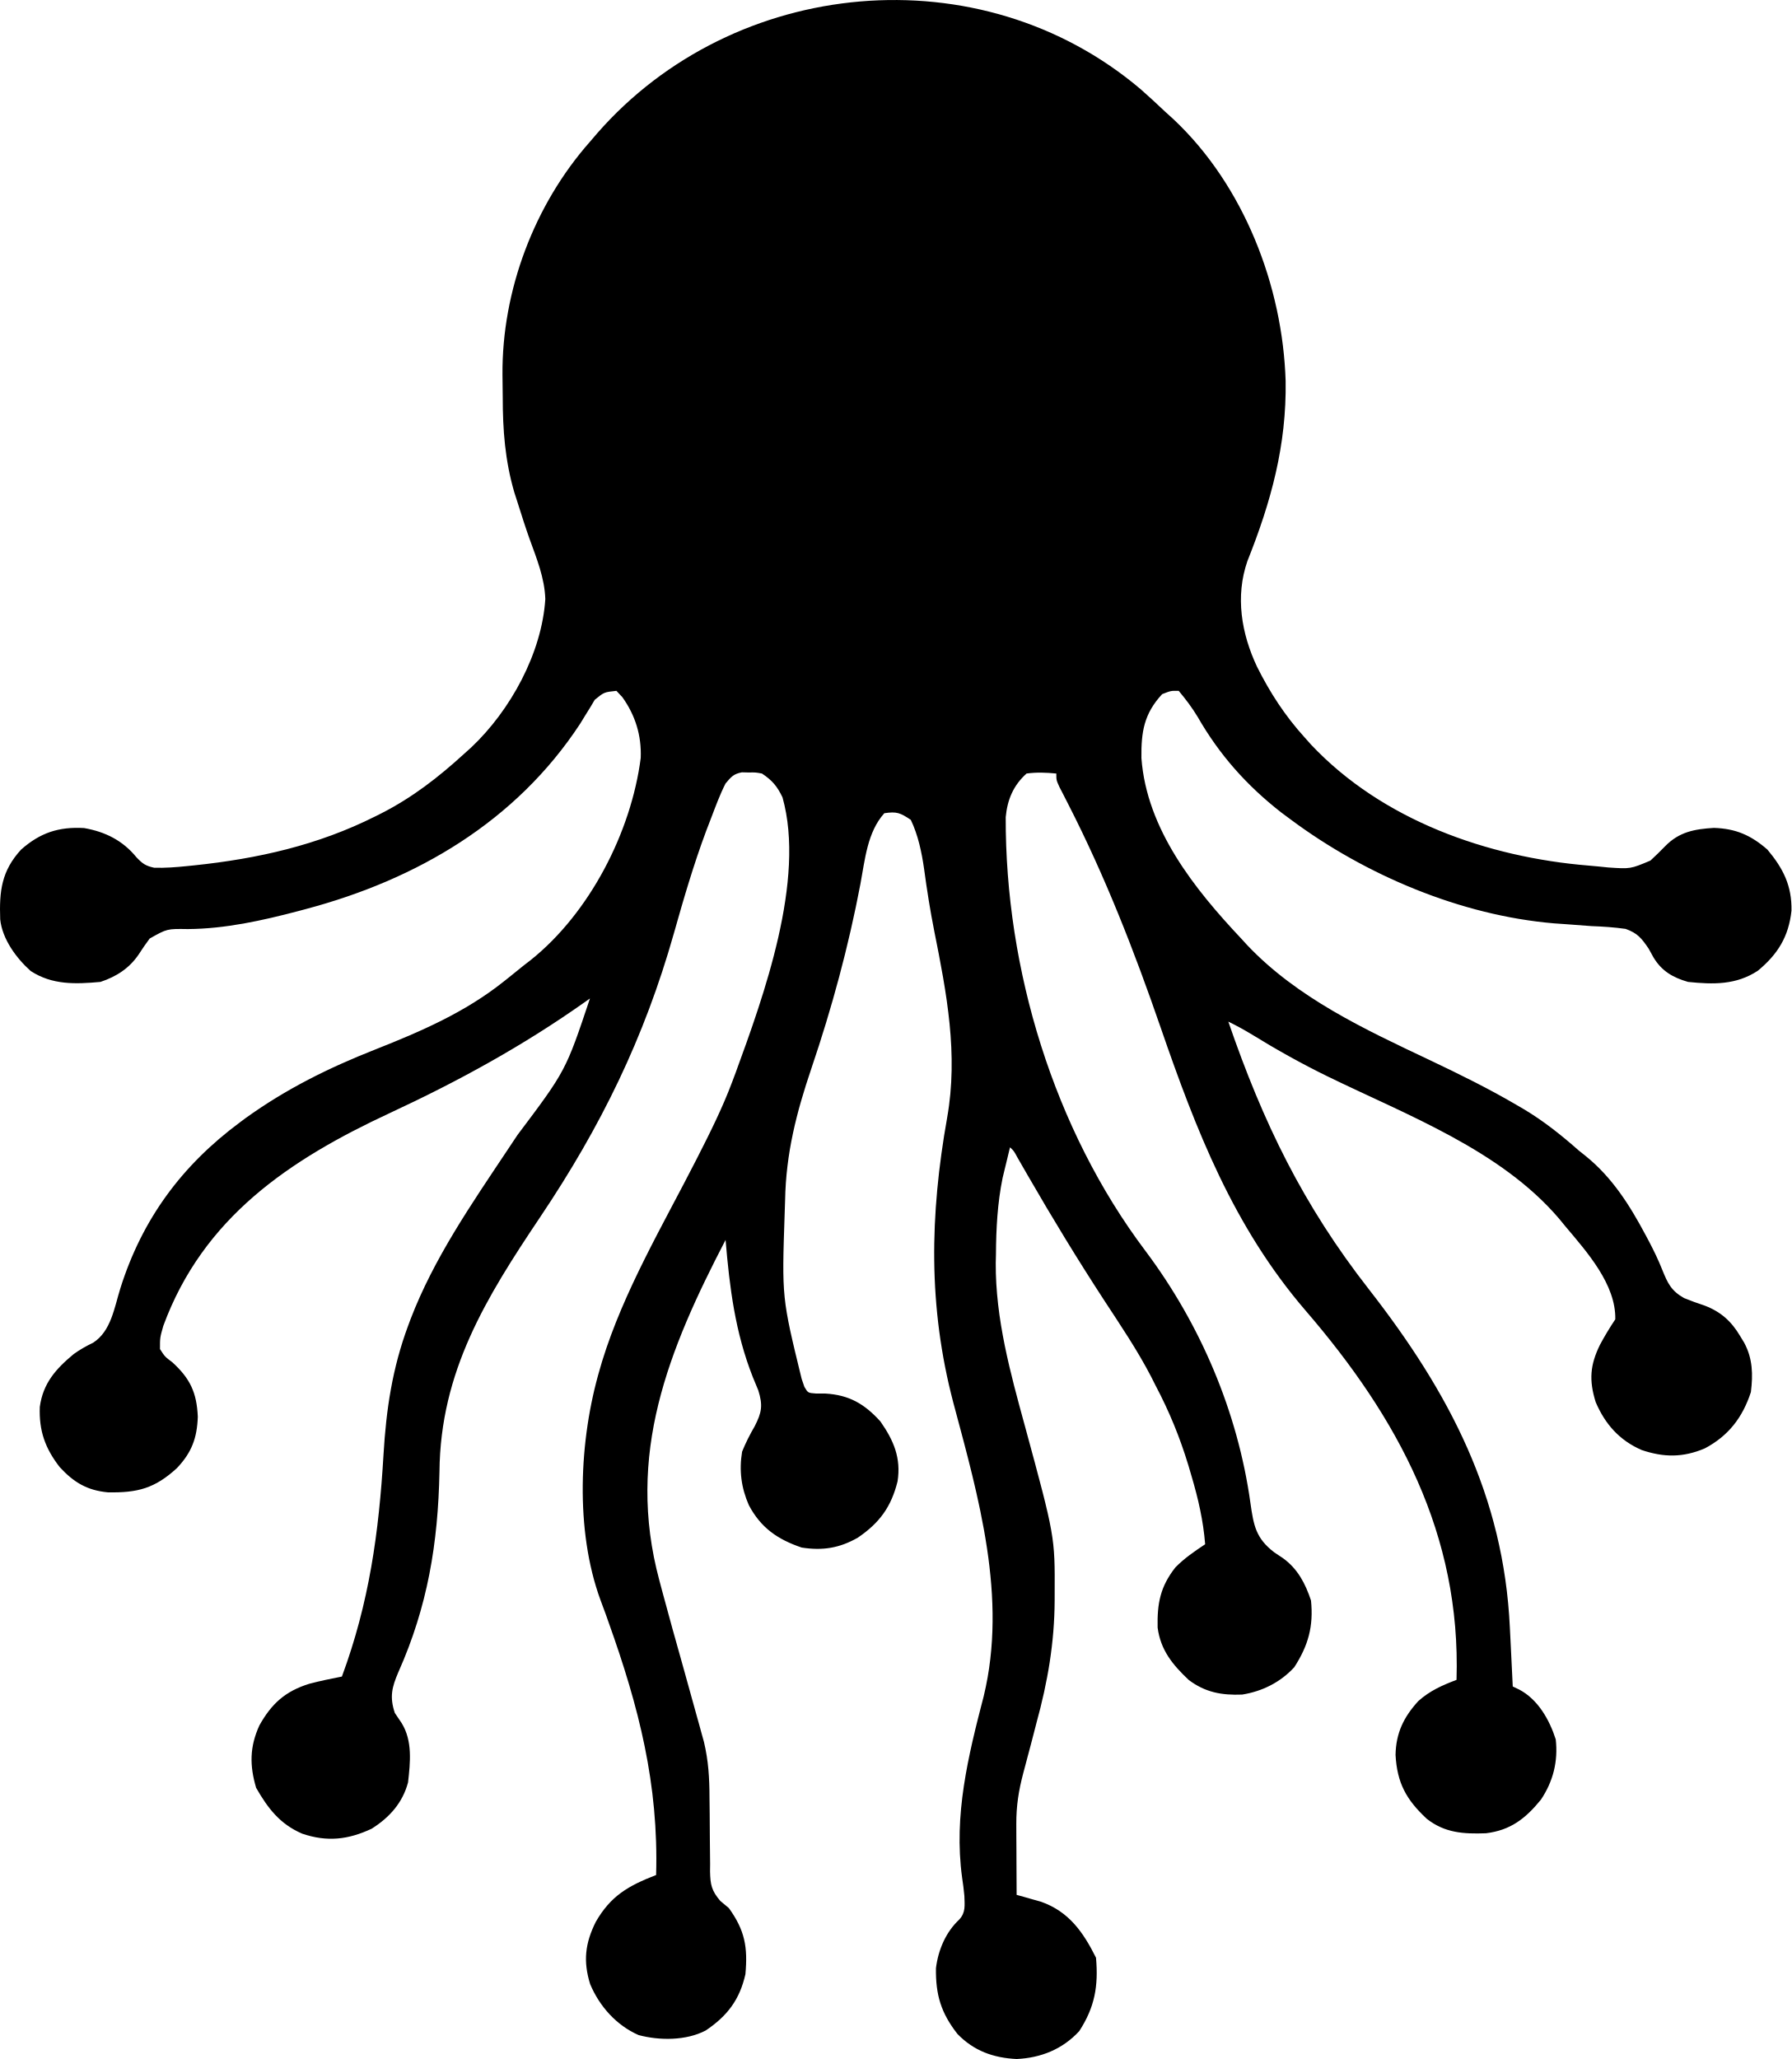
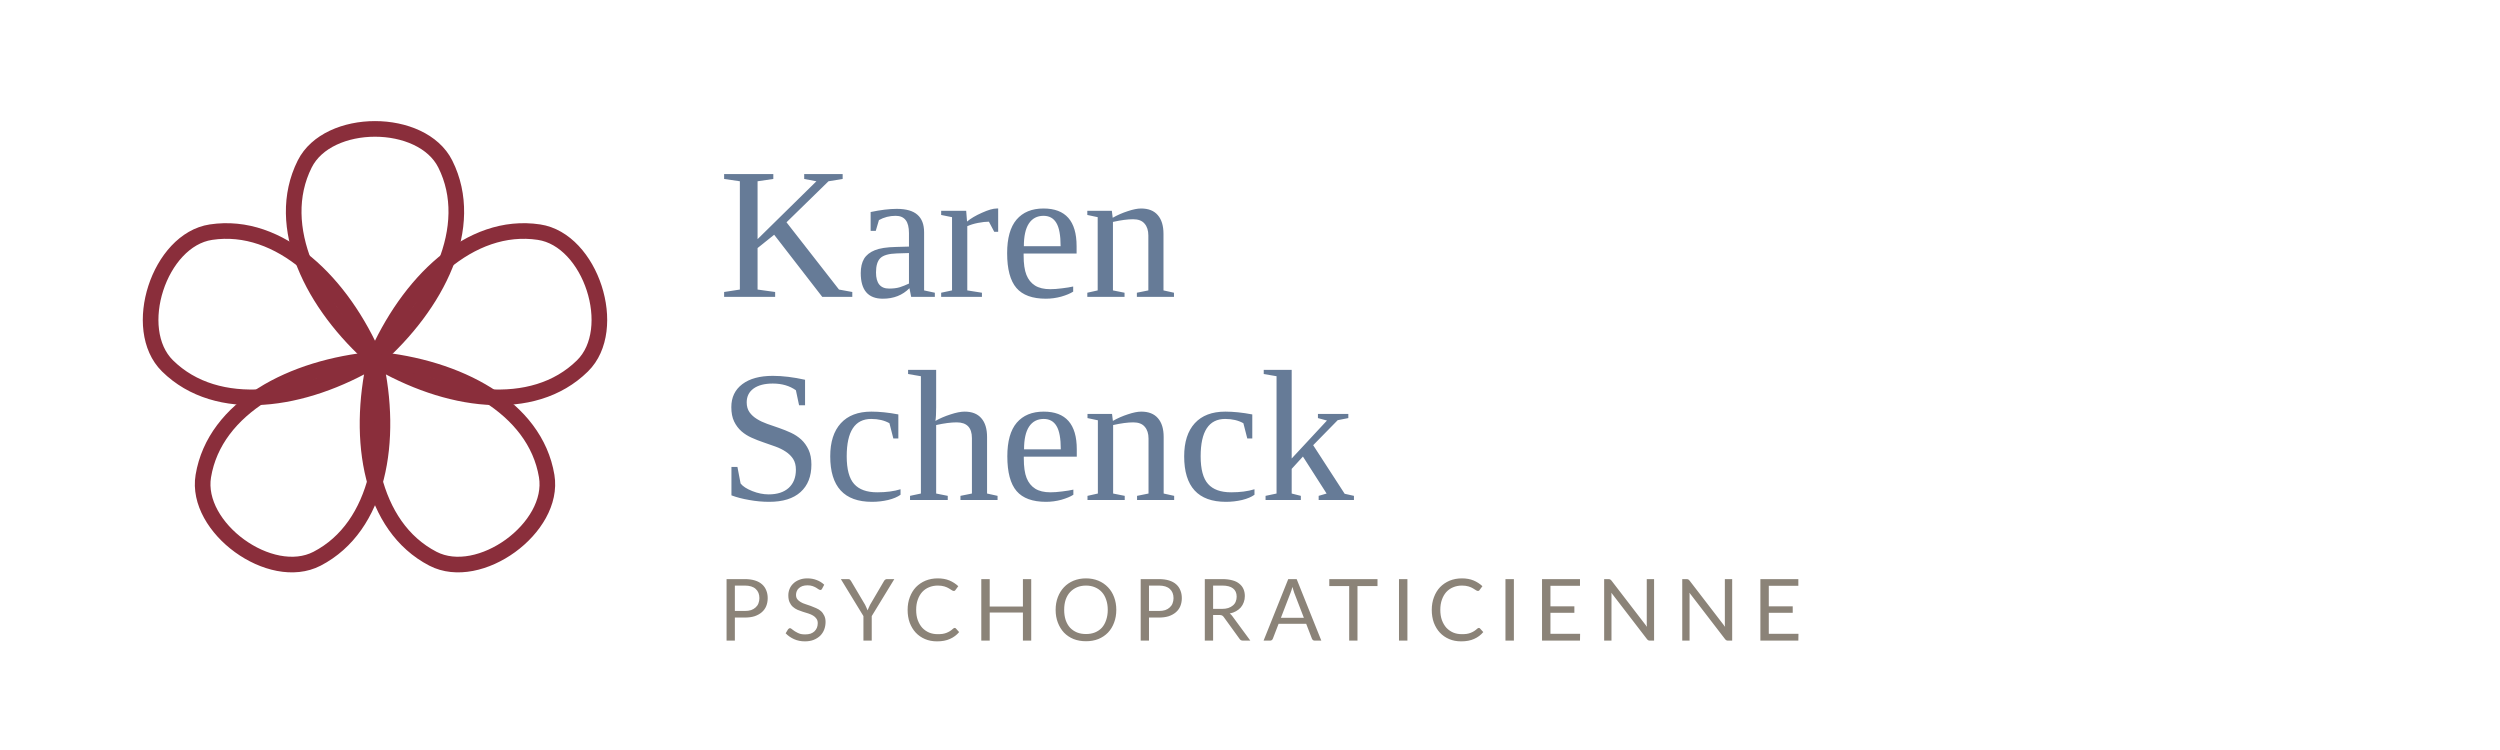
- <svg xmlns="http://www.w3.org/2000/svg" viewBox="241.63 201.15 541.64 622.47">
-   <path d="M0 0 C2.54 2.235 5.009 4.529 7.469 6.852 C8.292 7.599 9.116 8.347 9.965 9.117 C31.173 29.101 42.885 59.394 43.801 88.166 C44.108 107.541 39.4 124.716 32.253 142.598 C28.527 153.305 30.413 164.519 35.168 174.602 C39.068 182.4 43.601 189.367 49.469 195.852 C50.465 196.969 50.465 196.969 51.48 198.109 C73.005 220.946 104.777 232.174 135.451 234.685 C137.413 234.847 139.373 235.048 141.332 235.25 C148.047 235.71 148.047 235.71 154.09 233.168 C155.615 231.767 157.1 230.321 158.539 228.832 C162.78 224.479 167.434 223.64 173.281 223.289 C179.889 223.488 184.505 225.514 189.469 229.852 C194.274 235.606 196.873 240.776 196.738 248.316 C195.903 256.176 192.575 261.507 186.566 266.477 C179.981 270.793 173.116 270.643 165.469 269.852 C160.868 268.525 157.514 266.587 155.007 262.425 C154.524 261.55 154.041 260.675 153.543 259.773 C151.392 256.628 150.205 255.115 146.588 253.822 C143.116 253.329 139.723 253.105 136.219 252.977 C133.691 252.793 131.164 252.603 128.637 252.406 C127.407 252.32 126.178 252.233 124.912 252.144 C96.795 249.759 67.968 237.572 45.469 220.852 C44.486 220.123 43.504 219.395 42.492 218.645 C32.017 210.456 23.811 201.245 17.223 189.762 C15.503 186.909 13.606 184.402 11.469 181.852 C9.133 181.813 9.133 181.813 6.469 182.852 C0.971 188.775 0.103 194.28 0.199 202.191 C1.784 223.711 16.263 241.774 30.469 256.852 C31.018 257.454 31.567 258.056 32.133 258.676 C47.317 274.72 67.704 284.179 87.348 293.474 C96.348 297.744 105.219 302.115 113.816 307.156 C114.501 307.557 115.185 307.958 115.89 308.37 C121.92 311.98 127.197 316.201 132.469 320.852 C133.183 321.423 133.897 321.994 134.633 322.582 C142.615 329.069 147.869 337.429 152.656 346.414 C152.997 347.053 153.338 347.692 153.688 348.351 C155.155 351.156 156.492 353.909 157.66 356.855 C159.305 360.929 160.352 363.221 164.266 365.43 C166.327 366.264 168.416 367.033 170.531 367.719 C175.413 369.601 178.567 372.445 181.219 376.914 C181.626 377.586 182.033 378.257 182.453 378.949 C185.029 383.775 185.125 388.518 184.469 393.852 C181.959 401.537 177.678 407.101 170.523 410.879 C163.937 413.681 158.109 413.633 151.406 411.352 C144.724 408.432 140.372 403.532 137.531 396.852 C135.486 390.24 135.83 385.683 138.844 379.539 C140.279 376.866 141.784 374.379 143.469 371.852 C143.693 361.326 134.926 351.513 128.469 343.852 C127.802 343.039 127.136 342.227 126.449 341.391 C108.748 320.66 80.547 310.152 56.504 298.426 C48.612 294.563 41.052 290.345 33.578 285.734 C31.231 284.313 28.927 283.053 26.469 281.852 C36.99 312.431 49.078 337.327 69.013 362.827 C93.303 393.994 109.729 425.302 111.594 465.039 C111.68 466.772 111.768 468.504 111.855 470.236 C112.067 474.441 112.271 478.646 112.469 482.852 C113.096 483.151 113.723 483.45 114.369 483.759 C120.093 486.737 123.559 492.91 125.469 498.852 C126.206 505.49 124.694 511.519 120.992 517.062 C116.331 522.788 111.783 526.333 104.352 527.227 C97.579 527.477 91.913 527.126 86.469 522.852 C80.267 517.068 77.504 512.052 77.031 503.539 C77.166 496.922 79.463 492.155 83.891 487.289 C87.369 484.147 91.154 482.491 95.469 480.852 C96.838 436.834 77.794 401.656 49.844 369.227 C28.05 343.884 16.761 314.804 5.986 283.566 C-1.994 260.43 -10.783 237.925 -21.935 216.105 C-22.623 214.756 -22.623 214.756 -23.324 213.379 C-23.746 212.56 -24.168 211.742 -24.602 210.898 C-25.531 208.852 -25.531 208.852 -25.531 206.852 C-28.584 206.558 -31.487 206.431 -34.531 206.852 C-38.521 210.433 -40.331 214.735 -40.832 220.031 C-40.978 266.023 -26.309 314.373 1.406 351.164 C18.018 373.317 29.315 399.797 33.152 427.355 C34.129 434.142 34.75 437.999 40.344 442.289 C41.227 442.879 42.11 443.47 43.02 444.078 C47.465 447.297 49.762 451.73 51.469 456.852 C52.27 464.662 50.637 470.501 46.406 477.039 C42.232 481.587 36.717 484.333 30.656 485.301 C24.467 485.55 19.456 484.629 14.469 480.852 C9.598 476.24 6.002 471.868 5.098 465.055 C4.933 457.754 5.898 452.66 10.469 446.852 C13.187 444.079 16.24 442.004 19.469 439.852 C18.889 432.678 17.38 426.121 15.344 419.227 C15.033 418.171 14.723 417.115 14.403 416.027 C11.818 407.506 8.624 399.724 4.469 391.852 C4.011 390.943 3.554 390.034 3.082 389.098 C-1.074 381.108 -6.12 373.666 -11.042 366.137 C-19.083 353.8 -26.717 341.265 -34.075 328.508 C-34.642 327.525 -35.209 326.543 -35.793 325.531 C-36.298 324.652 -36.803 323.773 -37.323 322.867 C-38.376 320.926 -38.376 320.926 -39.531 319.852 C-40.017 321.829 -40.495 323.809 -40.969 325.789 C-41.369 327.442 -41.369 327.442 -41.777 329.129 C-43.332 336.806 -43.736 344.407 -43.781 352.227 C-43.802 353.076 -43.822 353.926 -43.844 354.801 C-43.941 371.646 -39.448 387.983 -35.031 404.102 C-25.946 437.524 -25.946 437.524 -26.031 454.852 C-26.032 455.517 -26.033 456.183 -26.035 456.869 C-26.095 469.676 -28.147 481.516 -31.531 493.852 C-32.004 495.671 -32.474 497.491 -32.941 499.312 C-33.777 502.553 -34.634 505.787 -35.516 509.016 C-36.924 514.336 -37.654 518.945 -37.629 524.465 C-37.624 526.336 -37.624 526.336 -37.619 528.244 C-37.611 529.538 -37.602 530.831 -37.594 532.164 C-37.587 534.133 -37.587 534.133 -37.58 536.143 C-37.568 539.379 -37.552 542.615 -37.531 545.852 C-36.523 546.13 -36.523 546.13 -35.495 546.413 C-34.606 546.668 -33.717 546.922 -32.801 547.184 C-31.923 547.431 -31.045 547.678 -30.14 547.933 C-21.714 550.9 -17.374 557.166 -13.531 564.852 C-12.776 573.479 -13.909 579.799 -18.594 587.039 C-23.636 592.517 -30.181 595.136 -37.531 595.477 C-44.57 595.133 -50.446 593.027 -55.414 587.914 C-60.397 581.559 -62.041 576.056 -61.922 568 C-61.243 562.528 -58.961 557.12 -54.879 553.309 C-52.881 551.148 -53.259 548.997 -53.328 546.18 C-53.491 544.312 -53.741 542.452 -54.02 540.598 C-56.595 521.741 -52.194 503.908 -47.465 485.711 C-40.297 455.931 -48.982 425.815 -56.664 397.086 C-64.32 367.984 -63.797 340.422 -58.531 310.852 C-55.152 291.733 -58.667 273.31 -62.418 254.57 C-63.662 248.316 -64.656 242.038 -65.505 235.72 C-66.237 230.653 -67.306 225.491 -69.531 220.852 C-72.753 218.704 -73.791 218.29 -77.531 218.852 C-82.699 224.599 -83.369 232.889 -84.759 240.243 C-88.355 259.159 -93.378 277.713 -99.562 295.937 C-104.096 309.31 -107.273 321.669 -107.531 335.852 C-107.575 337.167 -107.618 338.483 -107.663 339.839 C-108.525 365.285 -108.525 365.285 -102.531 389.852 C-102.114 391.062 -102.114 391.062 -101.688 392.297 C-100.614 394.108 -100.614 394.108 -98.211 394.285 C-97.285 394.286 -96.36 394.288 -95.406 394.289 C-88.2 394.704 -83.523 397.409 -78.719 402.727 C-74.702 408.465 -72.426 413.79 -73.531 420.852 C-75.463 428.58 -78.97 433.386 -85.531 437.852 C-91.091 441.044 -96.248 441.843 -102.531 440.852 C-109.827 438.37 -114.849 434.899 -118.492 428.043 C-120.796 422.791 -121.479 417.515 -120.531 411.852 C-119.436 409.155 -118.183 406.692 -116.723 404.176 C-114.59 400.015 -114.211 397.871 -115.641 393.32 C-116.178 391.994 -116.726 390.671 -117.281 389.352 C-122.648 375.747 -124.304 362.336 -125.531 347.852 C-142.736 380.982 -155.822 412.741 -145.531 450.852 C-145.257 451.883 -144.983 452.915 -144.701 453.978 C-142.71 461.419 -140.643 468.836 -138.548 476.248 C-137.041 481.589 -135.563 486.937 -134.094 492.289 C-133.847 493.175 -133.601 494.062 -133.346 494.975 C-133.12 495.799 -132.893 496.623 -132.66 497.473 C-132.465 498.178 -132.27 498.884 -132.069 499.611 C-130.715 505.253 -130.398 510.588 -130.391 516.355 C-130.372 517.999 -130.353 519.643 -130.332 521.287 C-130.303 523.857 -130.281 526.426 -130.281 528.996 C-130.277 531.492 -130.243 533.985 -130.203 536.48 C-130.214 537.628 -130.214 537.628 -130.225 538.798 C-130.133 542.8 -129.755 544.588 -127.13 547.679 C-126.272 548.396 -125.415 549.113 -124.531 549.852 C-119.673 556.599 -118.791 561.671 -119.531 569.852 C-121.284 577.568 -125.005 582.462 -131.531 586.852 C-137.45 589.945 -145.443 589.945 -151.84 588.234 C-158.548 585.279 -163.641 579.564 -166.469 572.852 C-168.643 565.881 -167.98 560.458 -164.777 554.02 C-160.256 546.154 -154.946 543.101 -146.531 539.852 C-145.736 512.445 -151.752 489.023 -160.918 463.402 C-161.321 462.259 -161.321 462.259 -161.732 461.092 C-162.249 459.643 -162.782 458.199 -163.334 456.763 C-171.1 435.639 -169.845 408.228 -163.531 386.852 C-163.316 386.114 -163.101 385.376 -162.879 384.615 C-156.321 363.294 -144.481 343.398 -134.382 323.598 C-130.425 315.829 -126.517 308.096 -123.469 299.914 C-123.144 299.05 -122.82 298.186 -122.485 297.295 C-114.041 274.201 -101.28 239.041 -108.32 214.051 C-109.928 210.694 -111.422 208.924 -114.531 206.852 C-116.482 206.5 -116.482 206.5 -118.531 206.539 C-119.552 206.514 -119.552 206.514 -120.594 206.488 C-123.153 206.968 -123.849 207.882 -125.531 209.852 C-127.309 213.335 -128.633 217.015 -130.031 220.664 C-130.465 221.789 -130.898 222.914 -131.345 224.073 C-135.163 234.285 -138.199 244.675 -141.156 255.164 C-150.106 286.811 -163.232 313.616 -181.575 340.936 C-197.92 365.296 -211.765 387.61 -212.031 417.914 C-212.459 439.567 -215.606 458.666 -224.469 478.539 C-226.415 483.098 -227.154 485.984 -225.531 490.852 C-224.851 491.862 -224.17 492.873 -223.469 493.914 C-220.138 499.306 -220.85 505.779 -221.531 511.852 C-223.188 518.057 -227.154 522.461 -232.531 525.852 C-239.651 529.191 -246.014 529.903 -253.531 527.352 C-260.273 524.447 -263.886 519.718 -267.469 513.477 C-269.462 506.677 -269.434 501.109 -266.469 494.602 C-262.762 488.006 -258.656 484.301 -251.406 482.039 C-248.139 481.178 -244.848 480.495 -241.531 479.852 C-233.293 457.62 -230.338 436.325 -228.949 412.723 C-228.145 399.115 -226.281 386.641 -221.531 373.852 C-221.298 373.223 -221.066 372.595 -220.826 371.948 C-213.767 353.467 -202.394 337.074 -191.492 320.702 C-190.989 319.947 -190.487 319.192 -189.969 318.414 C-189.468 317.662 -188.967 316.91 -188.451 316.136 C-173.843 296.714 -173.843 296.714 -166.531 274.852 C-166.997 275.183 -167.462 275.513 -167.942 275.854 C-186.788 289.178 -206.213 299.818 -227.107 309.524 C-257.332 323.59 -283.463 341.029 -295.531 373.852 C-296.541 377.406 -296.541 377.406 -296.531 380.852 C-295.055 383.144 -295.055 383.144 -292.781 384.852 C-287.411 389.761 -285.425 393.995 -285.094 401.289 C-285.315 407.753 -286.948 412.123 -291.402 416.828 C-298.069 422.953 -303.281 424.333 -312.305 424.16 C-318.603 423.558 -322.597 421.138 -326.844 416.539 C-331.265 410.853 -333.143 405.521 -332.871 398.336 C-331.893 391.185 -328.038 386.857 -322.625 382.363 C-320.703 380.975 -318.845 379.946 -316.719 378.914 C-311.313 375.416 -310.351 368.367 -308.491 362.408 C-301.897 341.553 -289.959 325.354 -272.344 312.289 C-271.793 311.879 -271.243 311.468 -270.676 311.045 C-258.366 302.181 -245.527 295.832 -231.469 290.289 C-217.627 284.813 -204.344 279.084 -192.594 269.727 C-192.058 269.3 -191.522 268.874 -190.97 268.435 C-189.484 267.249 -188.007 266.051 -186.531 264.852 C-185.854 264.329 -185.178 263.807 -184.48 263.27 C-166.628 249.028 -154.068 224.546 -151.184 202.152 C-150.913 195.4 -152.805 189.268 -156.719 183.789 C-157.317 183.15 -157.915 182.51 -158.531 181.852 C-162.264 182.254 -162.264 182.254 -165.086 184.566 C-165.522 185.3 -165.957 186.033 -166.406 186.789 C-166.913 187.604 -167.419 188.418 -167.941 189.258 C-168.466 190.114 -168.991 190.97 -169.531 191.852 C-188.92 221.378 -218.849 238.919 -252.531 247.852 C-253.266 248.048 -254 248.245 -254.757 248.448 C-265.625 251.306 -276.833 253.801 -288.109 253.875 C-294.395 253.774 -294.395 253.774 -299.648 256.738 C-300.813 258.304 -301.924 259.911 -302.977 261.555 C-305.818 265.752 -309.732 268.252 -314.531 269.852 C-322.116 270.534 -329.071 270.81 -335.625 266.555 C-340.014 262.634 -344.209 256.887 -344.84 250.945 C-345.147 242.386 -344.449 236.314 -338.531 229.852 C-332.754 224.751 -327.17 222.908 -319.492 223.332 C-313.062 224.46 -307.799 227.094 -303.656 232.164 C-301.847 234.082 -300.875 234.778 -298.273 235.336 C-294.969 235.43 -291.823 235.186 -288.531 234.852 C-287.346 234.733 -287.346 234.733 -286.136 234.611 C-266.929 232.584 -248.856 228.532 -231.531 219.852 C-230.924 219.549 -230.318 219.246 -229.692 218.934 C-220.201 214.096 -212.364 208.006 -204.531 200.852 C-203.831 200.222 -203.131 199.593 -202.41 198.945 C-190.593 187.786 -181.082 170.483 -180.031 154.102 C-180.243 147.697 -182.656 141.837 -184.812 135.876 C-186.027 132.456 -187.127 129.001 -188.219 125.539 C-188.614 124.305 -189.01 123.072 -189.418 121.801 C-192.204 112.212 -192.904 103.023 -192.902 93.077 C-192.906 90.817 -192.943 88.559 -192.98 86.299 C-193.177 60.904 -183.384 34.907 -166.531 15.852 C-165.809 15.01 -165.088 14.168 -164.344 13.301 C-122.903 -34.112 -48.472 -41.142 0 0 Z " fill="#00000" transform="translate(586.5312,228.1484)" />
+ <svg xmlns="http://www.w3.org/2000/svg" viewBox="0 0 320 96" width="320" height="96" role="img" aria-label="Karen Schenck — Psychopraticienne">
+   <g transform="translate(48 46) scale(0.5)">
+     <g fill="none" stroke="#8A2E3B" stroke-width="4" stroke-linejoin="round">
+       <path d="M0,0 C-16,-14 -26,-34 -18,-50 C-12,-62 12,-62 18,-50 C26,-34 16,-14 0,0 Z" transform="rotate(0)" />
+       <path d="M0,0 C-16,-14 -26,-34 -18,-50 C-12,-62 12,-62 18,-50 C26,-34 16,-14 0,0 Z" transform="rotate(72)" />
+       <path d="M0,0 C-16,-14 -26,-34 -18,-50 C-12,-62 12,-62 18,-50 C26,-34 16,-14 0,0 Z" transform="rotate(144)" />
+       <path d="M0,0 C-16,-14 -26,-34 -18,-50 C-12,-62 12,-62 18,-50 C26,-34 16,-14 0,0 Z" transform="rotate(216)" />
+       <path d="M0,0 C-16,-14 -26,-34 -18,-50 C-12,-62 12,-62 18,-50 C26,-34 16,-14 0,0 Z" transform="rotate(288)" />
+     </g>
+   </g>
+   <g font-family="'Libre Baskerville', Georgia, 'Times New Roman', serif" fill="#667B97">
+     <text x="92" y="38" font-size="24">Karen</text>
+     <text x="92" y="64" font-size="24">Schenck</text>
+   </g>
+   <text x="92" y="82" font-family="Lato, 'Helvetica Neue', Arial, sans-serif" font-size="11" letter-spacing="1.6" fill="#8B8378">PSYCHOPRATICIENNE</text>
</svg>
